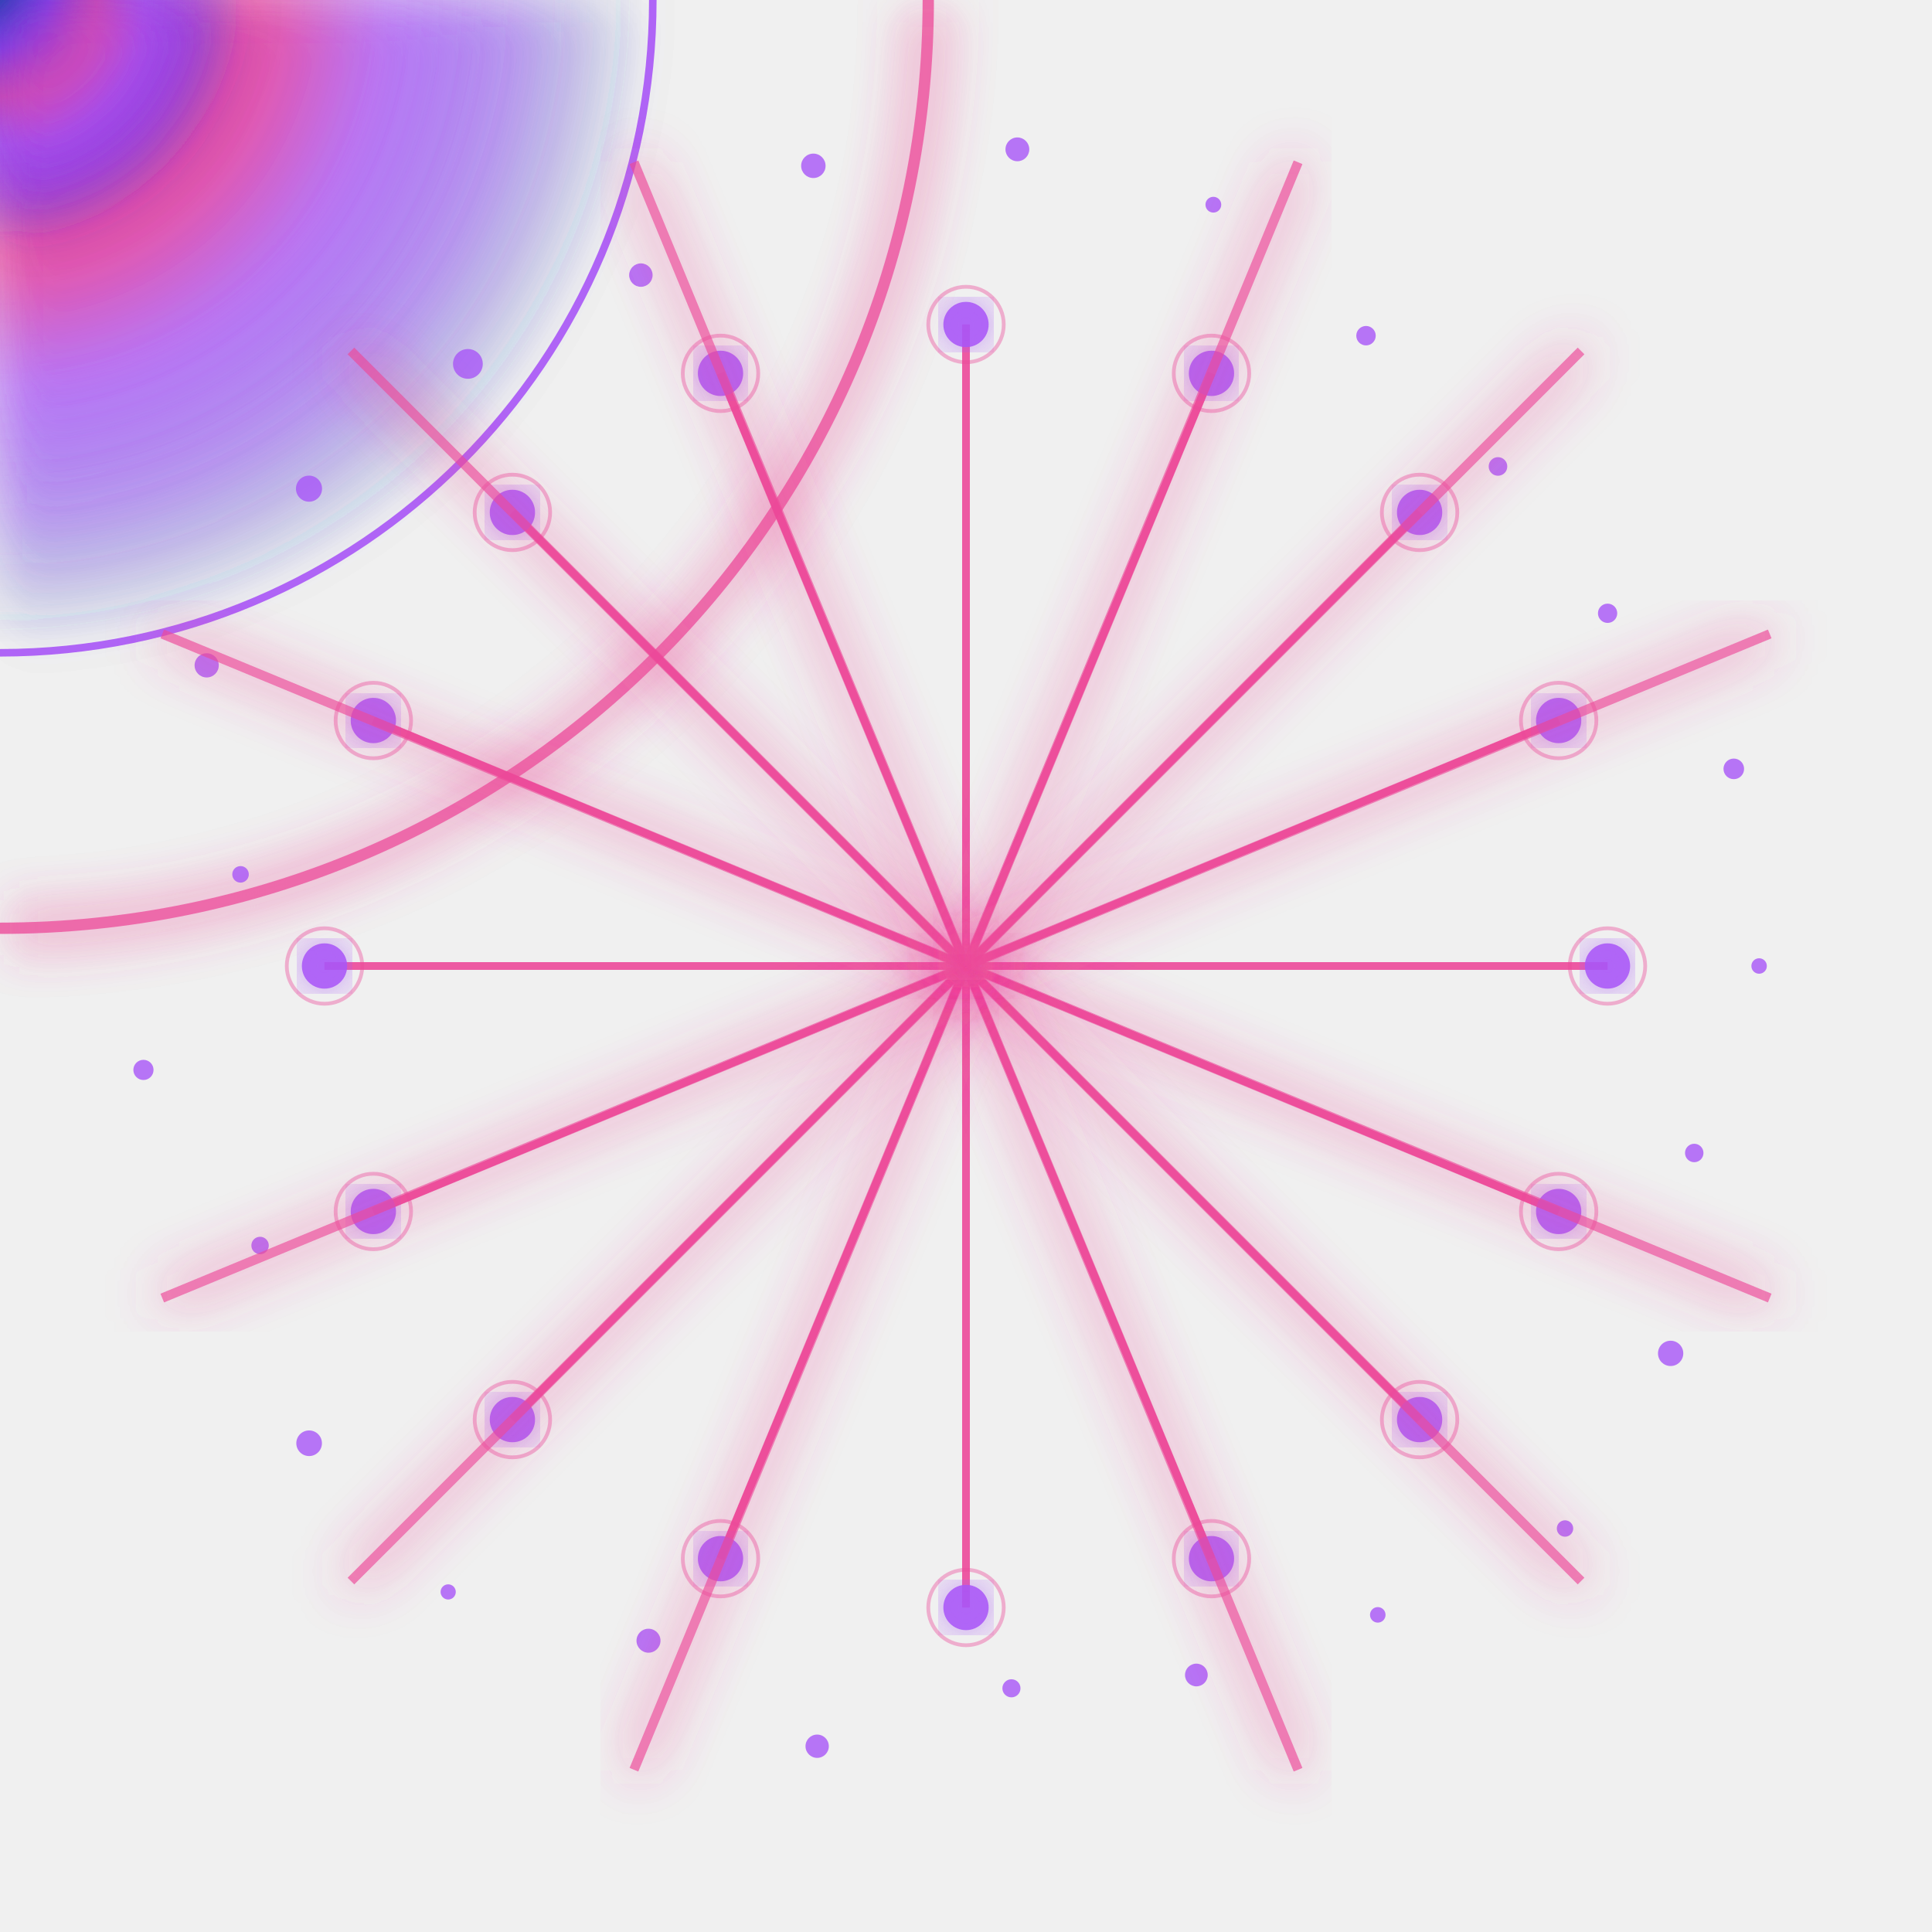
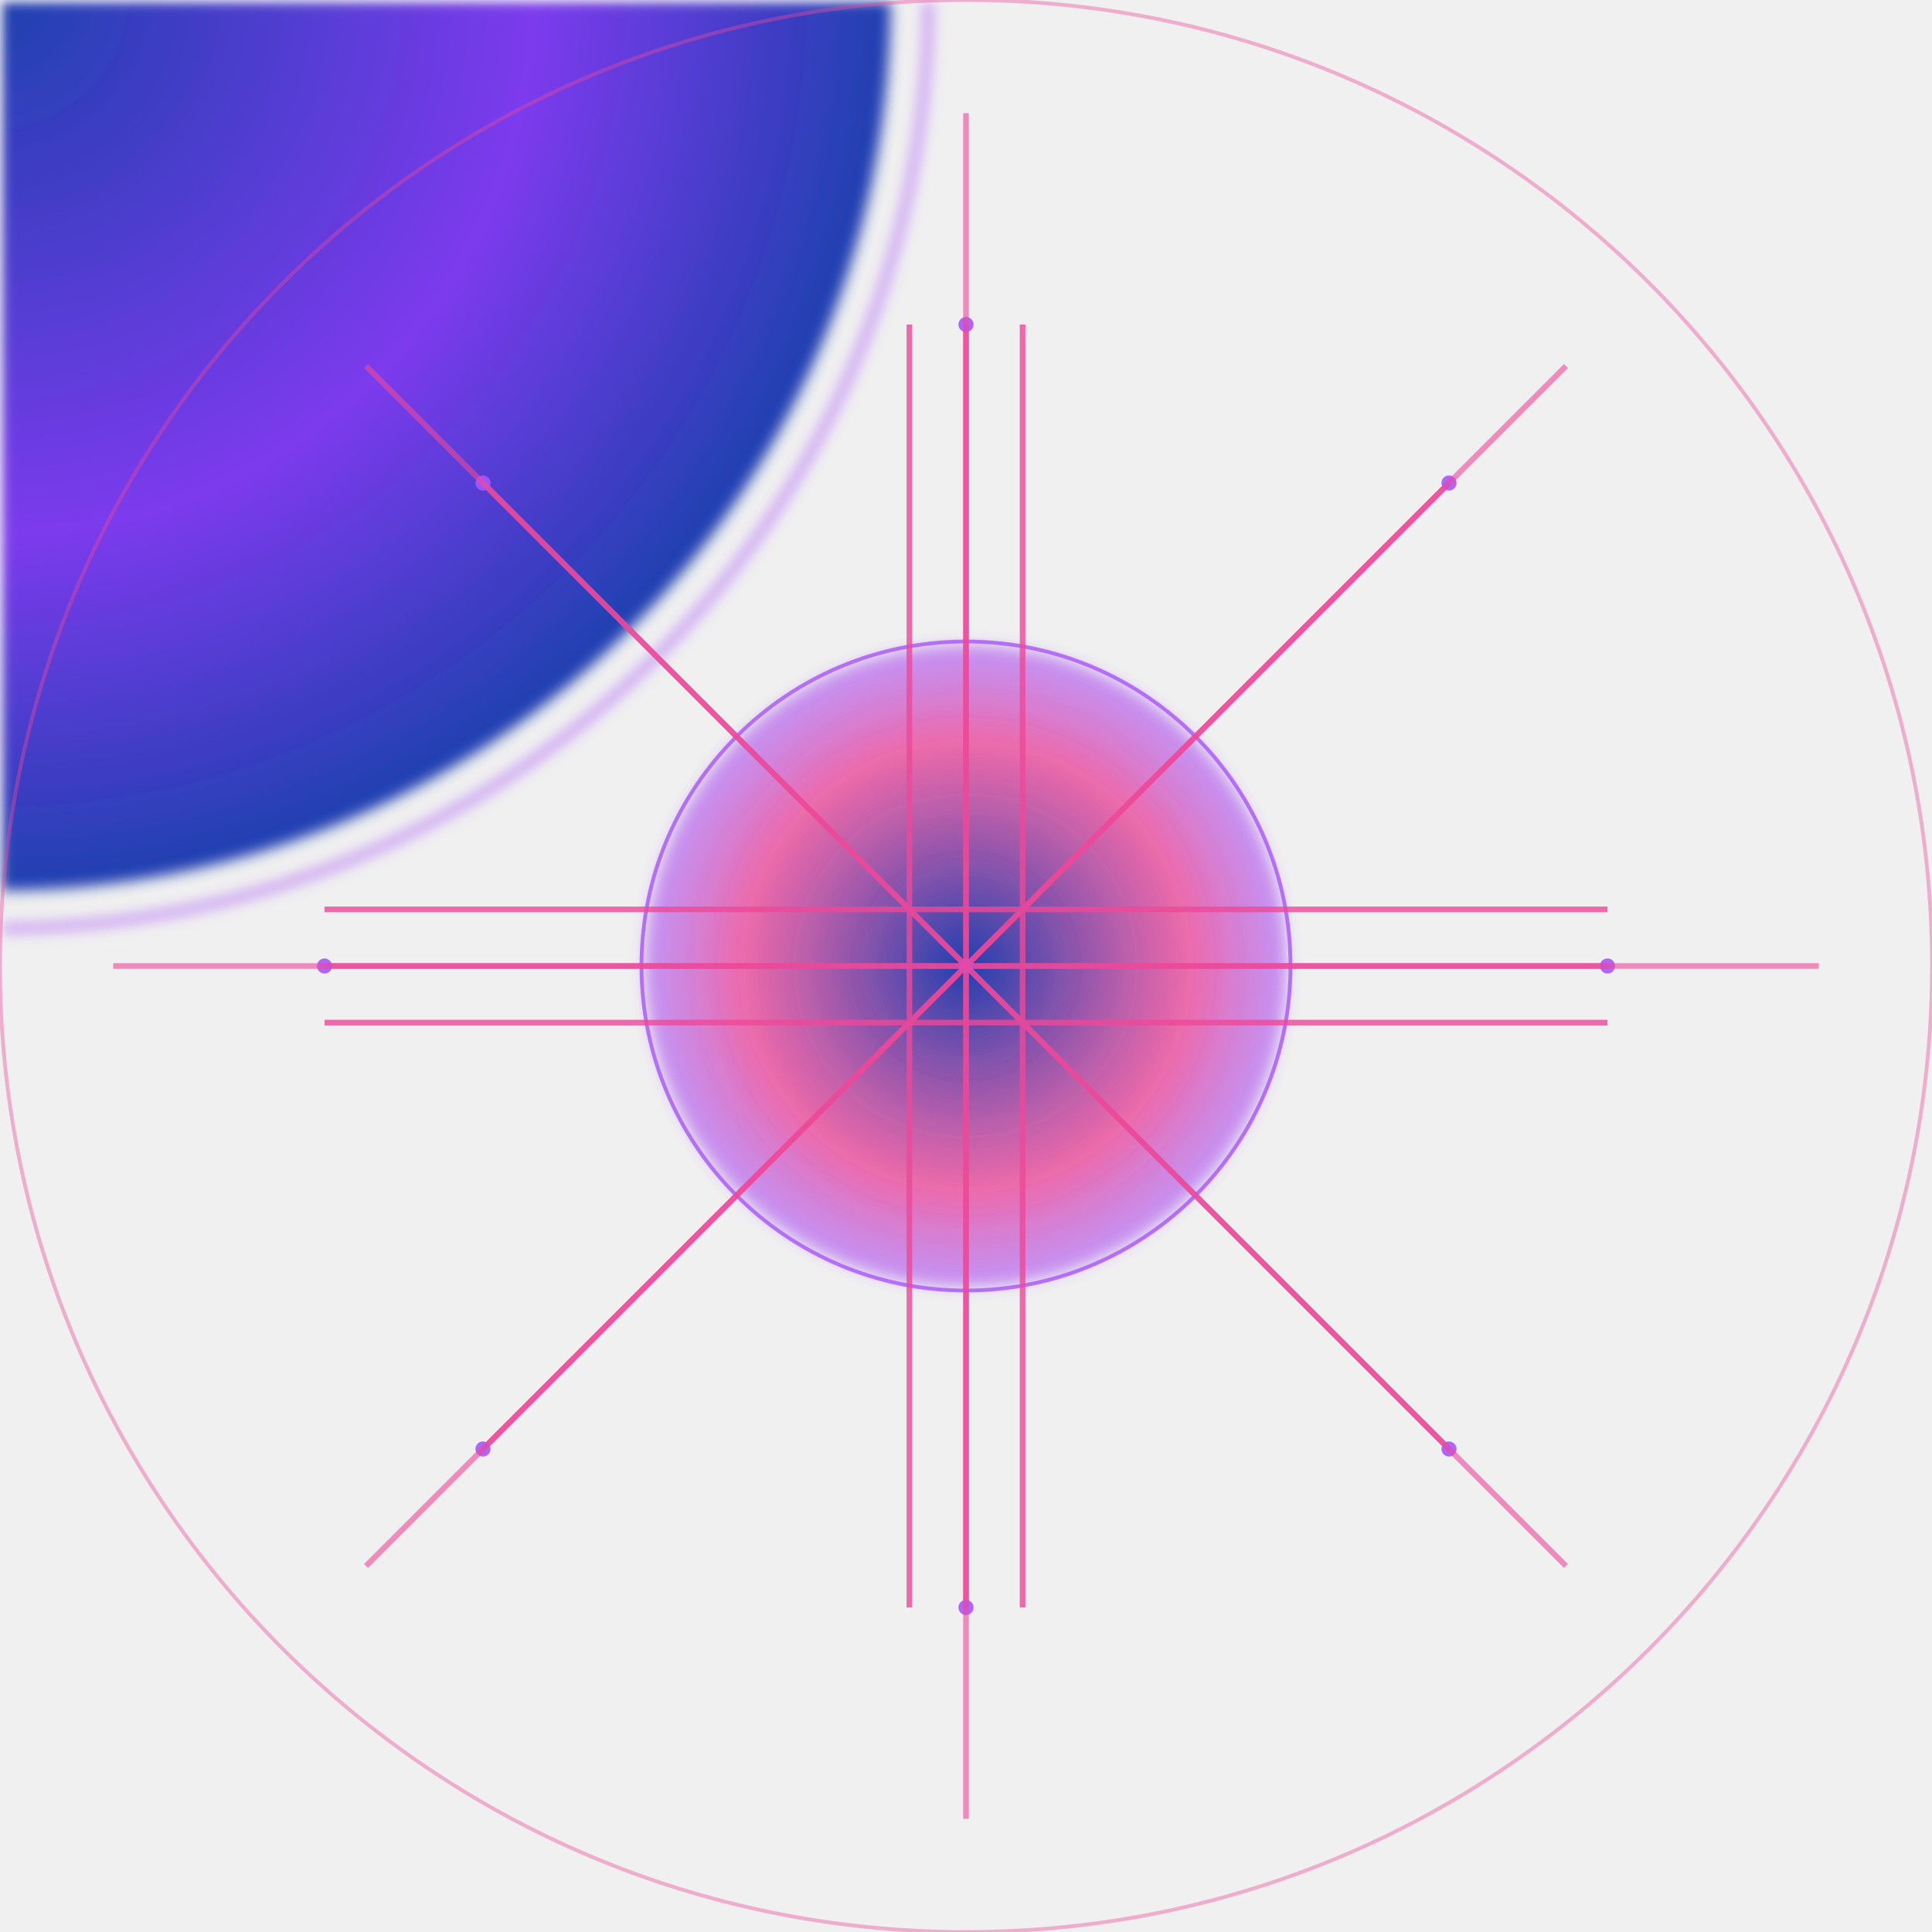
<svg xmlns="http://www.w3.org/2000/svg" baseProfile="full" height="512" version="1.1" viewBox="0 0 512 512" width="512">
  <defs>
-     <radialGradient cx="50%" cy="50%" id="aiMoonGradient-power" r="50%">
+     <radialGradient cx="50%" cy="50%" id="mainGradient-power" r="50%">
+       <stop offset="0%" stop-color="#1e40af" />
+       <stop offset="60%" stop-color="#7c3aed" />
+       <stop offset="100%" stop-color="#1e40af" />
+     </radialGradient>
+     <radialGradient cx="50%" cy="50%" id="haloGradient-power" r="50%">
+       <stop offset="0%" stop-color="#a855f7" stop-opacity="0.8" />
+       <stop offset="50%" stop-color="#a855f7" stop-opacity="0.4" />
+       <stop offset="100%" stop-color="#a855f7" stop-opacity="0.0" />
+     </radialGradient>
+     <radialGradient cx="50%" cy="50%" id="coreGradient-power" r="50%">
      <stop offset="0%" stop-color="#1e40af" stop-opacity="1.0" />
-       <stop offset="20%" stop-color="#7c3aed" stop-opacity="0.8" />
-       <stop offset="40%" stop-color="#ec4899" stop-opacity="0.6" />
-       <stop offset="60%" stop-color="#a855f7" stop-opacity="0.4" />
-       <stop offset="80%" stop-color="#7c3aed" stop-opacity="0.2" />
-       <stop offset="100%" stop-color="#1e40af" stop-opacity="0.0" />
+       <stop offset="70%" stop-color="#ec4899" stop-opacity="0.8" />
+       <stop offset="100%" stop-color="#a855f7" stop-opacity="0.6" />
    </radialGradient>
-     <filter id="aiMainGlow-power">
-       <feGaussianBlur in="SourceGraphic" stdDeviation="7.2" />
-       <feMerge>
-         <feMergeNode in="SourceGraphic" />
-         <feMergeNode />
-         <feMergeNode />
-       </feMerge>
+     <filter id="glow-power">
+       <feGaussianBlur in="SourceGraphic" stdDeviation="1.8" />
    </filter>
-     <filter id="aiTurbulence-power">
-       <feTurbulence baseFrequency="0.005" numOctaves="6" seed="42" stitchTiles="stitch" type="fractalNoise" />
-     </filter>
-     <mask id="aiDepthMask-power">
-       <circle cx="0" cy="0" fill="white" r="45%" />
-     </mask>
-     <pattern height="30" id="aiNeuralPattern-power" patternUnits="userSpaceOnUse" width="30" x="0" y="0">
-       <line opacity="0.4" stroke="#ec4899" stroke-width="0.8" x1="0" x2="0" y1="0" y2="30" />
-       <line opacity="0.4" stroke="#ec4899" stroke-width="0.8" x1="0" x2="30" y1="0" y2="0" />
-       <line opacity="0.4" stroke="#ec4899" stroke-width="0.8" x1="5" x2="5" y1="0" y2="30" />
-       <line opacity="0.4" stroke="#ec4899" stroke-width="0.8" x1="0" x2="30" y1="5" y2="5" />
-       <line opacity="0.4" stroke="#ec4899" stroke-width="0.8" x1="10" x2="10" y1="0" y2="30" />
-       <line opacity="0.4" stroke="#ec4899" stroke-width="0.8" x1="0" x2="30" y1="10" y2="10" />
-       <line opacity="0.4" stroke="#ec4899" stroke-width="0.8" x1="15" x2="15" y1="0" y2="30" />
-       <line opacity="0.4" stroke="#ec4899" stroke-width="0.8" x1="0" x2="30" y1="15" y2="15" />
-       <line opacity="0.4" stroke="#ec4899" stroke-width="0.8" x1="20" x2="20" y1="0" y2="30" />
-       <line opacity="0.4" stroke="#ec4899" stroke-width="0.8" x1="0" x2="30" y1="20" y2="20" />
-       <line opacity="0.4" stroke="#ec4899" stroke-width="0.8" x1="25" x2="25" y1="0" y2="30" />
-       <line opacity="0.4" stroke="#ec4899" stroke-width="0.8" x1="0" x2="30" y1="25" y2="25" />
-       <line opacity="0.4" stroke="#ec4899" stroke-width="0.8" x1="30" x2="30" y1="0" y2="30" />
-       <line opacity="0.4" stroke="#ec4899" stroke-width="0.8" x1="0" x2="30" y1="30" y2="30" />
-     </pattern>
  </defs>
-   <circle cx="0" cy="0" fill="url(#aiMoonGradient-power)" filter="url(#aiMainGlow-power)" r="170" />
-   <circle cx="0" cy="0" fill="none" opacity="0.9" r="173" stroke="#a855f7" stroke-width="2" />
-   <circle cx="0" cy="0" fill="none" filter="url(#aiMainGlow-power)" opacity="0.8" r="246" stroke="#ec4899" stroke-width="3">
-     <animate attributeName="opacity" dur="3.333s" repeatCount="indefinite" values="0.8;0.2;0.8" />
+   <circle cx="0" cy="0" fill="url(#mainGradient-power)" filter="url(#glow-power)" r="236" />
+   <circle cx="0" cy="0" fill="none" filter="url(#glow-power)" opacity="0.7" r="246" stroke="#a855f7" stroke-width="2">
+     <animate attributeName="opacity" dur="2.0s" repeatCount="indefinite" values="0.7;0.3;0.7" />
  </circle>
-   <circle cx="0" cy="0" fill="url(#aiMoonGradient-power)" filter="url(#aiMainGlow-power)" r="64" />
-   <g filter="url(#aiMainGlow-power)" opacity="0.9">
-     <path d="M248 244 L256 252 L264 244 L256 256 Z" fill="white" opacity="0.9" />
+   <circle cx="256" cy="256" fill="none" opacity="0.4" r="256" stroke="#ec4899" stroke-width="1" />
+   <circle cx="256" cy="256" fill="url(#coreGradient-power)" filter="url(#glow-power)" r="85" />
+   <circle cx="256" cy="256" fill="none" opacity="0.8" r="86" stroke="#a855f7" stroke-width="1" />
+   <g fill="none" opacity="0.8" stroke="#ec4899" stroke-width="1.5">
+     <path d="M86 256 L426 256" />
+     <path d="M86 241 L426 241" />
+     <path d="M86 271 L426 271" />
+     <path d="M256 86 L256 426" />
+     <path d="M241 86 L241 426" />
+     <path d="M271 86 L271 426" />
+     <path d="M128 128 L384 384" />
+     <path d="M128 384 L384 128" />
  </g>
-   <g fill="none" opacity="0.9" stroke="#ec4899" stroke-width="2">
-     <path d="M426.0,256.0 L86.0,256.0" />
-     <path d="M413.06,321.056 L98.94,190.944" />
-     <path d="M376.208,376.208 L135.792,135.792" />
-     <path d="M321.056,413.06 L190.944,98.94" />
-     <path d="M256.0,426.0 L256,86.0" />
-     <path d="M190.944,413.06 L321.056,98.94" />
-     <path d="M135.792,376.208 L376.208,135.792" />
-     <path d="M98.94,321.056 L413.06,190.944" />
-     <path d="M86.0,256.0 L426.0,256" />
-     <path d="M98.94,190.944 L413.06,321.056" />
-     <path d="M135.792,135.792 L376.208,376.208" />
-     <path d="M190.944,98.94 L321.056,413.06" />
-     <path d="M256,86.0 L256,426.0" />
-     <path d="M321.056,98.94 L190.944,413.06" />
-     <path d="M376.208,135.792 L135.792,376.208" />
-     <path d="M413.06,190.944 L98.94,321.056" />
-   </g>
-   <circle cx="426.0" cy="256.0" fill="#a855f7" filter="url(#aiMainGlow-power)" opacity="0.9" r="6" />
-   <circle cx="426.0" cy="256.0" fill="none" opacity="0.4" r="10" stroke="#ec4899" stroke-width="1" />
-   <circle cx="413.06" cy="321.056" fill="#a855f7" filter="url(#aiMainGlow-power)" opacity="0.9" r="6" />
-   <circle cx="413.06" cy="321.056" fill="none" opacity="0.4" r="10" stroke="#ec4899" stroke-width="1" />
-   <circle cx="376.208" cy="376.208" fill="#a855f7" filter="url(#aiMainGlow-power)" opacity="0.9" r="6" />
-   <circle cx="376.208" cy="376.208" fill="none" opacity="0.4" r="10" stroke="#ec4899" stroke-width="1" />
-   <circle cx="321.056" cy="413.06" fill="#a855f7" filter="url(#aiMainGlow-power)" opacity="0.9" r="6" />
-   <circle cx="321.056" cy="413.06" fill="none" opacity="0.4" r="10" stroke="#ec4899" stroke-width="1" />
-   <circle cx="256.0" cy="426.0" fill="#a855f7" filter="url(#aiMainGlow-power)" opacity="0.9" r="6" />
-   <circle cx="256.0" cy="426.0" fill="none" opacity="0.4" r="10" stroke="#ec4899" stroke-width="1" />
-   <circle cx="190.944" cy="413.06" fill="#a855f7" filter="url(#aiMainGlow-power)" opacity="0.9" r="6" />
-   <circle cx="190.944" cy="413.06" fill="none" opacity="0.4" r="10" stroke="#ec4899" stroke-width="1" />
-   <circle cx="135.792" cy="376.208" fill="#a855f7" filter="url(#aiMainGlow-power)" opacity="0.9" r="6" />
-   <circle cx="135.792" cy="376.208" fill="none" opacity="0.4" r="10" stroke="#ec4899" stroke-width="1" />
-   <circle cx="98.94" cy="321.056" fill="#a855f7" filter="url(#aiMainGlow-power)" opacity="0.9" r="6" />
-   <circle cx="98.94" cy="321.056" fill="none" opacity="0.4" r="10" stroke="#ec4899" stroke-width="1" />
-   <circle cx="86.0" cy="256.0" fill="#a855f7" filter="url(#aiMainGlow-power)" opacity="0.9" r="6" />
-   <circle cx="86.0" cy="256.0" fill="none" opacity="0.4" r="10" stroke="#ec4899" stroke-width="1" />
-   <circle cx="98.94" cy="190.944" fill="#a855f7" filter="url(#aiMainGlow-power)" opacity="0.9" r="6" />
-   <circle cx="98.94" cy="190.944" fill="none" opacity="0.4" r="10" stroke="#ec4899" stroke-width="1" />
-   <circle cx="135.792" cy="135.792" fill="#a855f7" filter="url(#aiMainGlow-power)" opacity="0.9" r="6" />
-   <circle cx="135.792" cy="135.792" fill="none" opacity="0.4" r="10" stroke="#ec4899" stroke-width="1" />
-   <circle cx="190.944" cy="98.94" fill="#a855f7" filter="url(#aiMainGlow-power)" opacity="0.9" r="6" />
-   <circle cx="190.944" cy="98.94" fill="none" opacity="0.4" r="10" stroke="#ec4899" stroke-width="1" />
-   <circle cx="256" cy="86.0" fill="#a855f7" filter="url(#aiMainGlow-power)" opacity="0.9" r="6" />
-   <circle cx="256" cy="86.0" fill="none" opacity="0.4" r="10" stroke="#ec4899" stroke-width="1" />
-   <circle cx="321.056" cy="98.94" fill="#a855f7" filter="url(#aiMainGlow-power)" opacity="0.9" r="6" />
-   <circle cx="321.056" cy="98.94" fill="none" opacity="0.4" r="10" stroke="#ec4899" stroke-width="1" />
-   <circle cx="376.208" cy="135.792" fill="#a855f7" filter="url(#aiMainGlow-power)" opacity="0.9" r="6" />
-   <circle cx="376.208" cy="135.792" fill="none" opacity="0.4" r="10" stroke="#ec4899" stroke-width="1" />
-   <circle cx="413.06" cy="190.944" fill="#a855f7" filter="url(#aiMainGlow-power)" opacity="0.9" r="6" />
-   <circle cx="413.06" cy="190.944" fill="none" opacity="0.4" r="10" stroke="#ec4899" stroke-width="1" />
-   <circle cx="466.183" cy="256.0" fill="#a855f7" opacity="0.8" r="2.05">
-     <animate attributeName="opacity" begin="0.0s" dur="2.0s" repeatCount="indefinite" values="0.8;0.2;0.8" />
+   <circle cx="256" cy="256" fill="#a855f7" opacity="0.9" r="2">
+     <animate attributeName="opacity" begin="0.0s" dur="1.333s" repeatCount="indefinite" values="0.9;0.3;0.9" />
  </circle>
-   <circle cx="448.991" cy="305.552" fill="#a855f7" opacity="0.8" r="2.446">
-     <animate attributeName="opacity" begin="0.1s" dur="2.0s" repeatCount="indefinite" values="0.8;0.2;0.8" />
+   <circle cx="86" cy="256" fill="#a855f7" opacity="0.9" r="2">
+     <animate attributeName="opacity" begin="0.1s" dur="1.333s" repeatCount="indefinite" values="0.9;0.3;0.9" />
  </circle>
-   <circle cx="442.736" cy="358.659" fill="#a855f7" opacity="0.8" r="3.353">
-     <animate attributeName="opacity" begin="0.2s" dur="2.0s" repeatCount="indefinite" values="0.8;0.2;0.8" />
+   <circle cx="426" cy="256" fill="#a855f7" opacity="0.9" r="2">
+     <animate attributeName="opacity" begin="0.2s" dur="1.333s" repeatCount="indefinite" values="0.9;0.3;0.9" />
  </circle>
-   <circle cx="414.744" cy="405.071" fill="#a855f7" opacity="0.8" r="2.174">
-     <animate attributeName="opacity" begin="0.3s" dur="2.0s" repeatCount="indefinite" values="0.8;0.2;0.8" />
+   <circle cx="256" cy="86" fill="#a855f7" opacity="0.9" r="2">
+     <animate attributeName="opacity" begin="0.3s" dur="1.333s" repeatCount="indefinite" values="0.9;0.3;0.9" />
  </circle>
-   <circle cx="365.125" cy="427.954" fill="#a855f7" opacity="0.8" r="2.06">
-     <animate attributeName="opacity" begin="0.4s" dur="2.0s" repeatCount="indefinite" values="0.8;0.2;0.8" />
+   <circle cx="256" cy="426" fill="#a855f7" opacity="0.9" r="2">
+     <animate attributeName="opacity" begin="0.4s" dur="1.333s" repeatCount="indefinite" values="0.9;0.3;0.9" />
  </circle>
-   <circle cx="317.049" cy="443.89" fill="#a855f7" opacity="0.8" r="3.011">
-     <animate attributeName="opacity" begin="0.5s" dur="2.0s" repeatCount="indefinite" values="0.8;0.2;0.8" />
+   <circle cx="128" cy="128" fill="#a855f7" opacity="0.9" r="2">
+     <animate attributeName="opacity" begin="0.5s" dur="1.333s" repeatCount="indefinite" values="0.9;0.3;0.9" />
  </circle>
-   <circle cx="268.043" cy="447.418" fill="#a855f7" opacity="0.8" r="2.398">
-     <animate attributeName="opacity" begin="0.6s" dur="2.0s" repeatCount="indefinite" values="0.8;0.2;0.8" />
+   <circle cx="384" cy="384" fill="#a855f7" opacity="0.9" r="2">
+     <animate attributeName="opacity" begin="0.6s" dur="1.333s" repeatCount="indefinite" values="0.9;0.3;0.9" />
  </circle>
-   <circle cx="216.557" cy="462.768" fill="#a855f7" opacity="0.8" r="3.09">
-     <animate attributeName="opacity" begin="0.7s" dur="2.0s" repeatCount="indefinite" values="0.8;0.2;0.8" />
+   <circle cx="128" cy="384" fill="#a855f7" opacity="0.9" r="2">
+     <animate attributeName="opacity" begin="0.7s" dur="1.333s" repeatCount="indefinite" values="0.9;0.3;0.9" />
  </circle>
-   <circle cx="171.86" cy="434.806" fill="#a855f7" opacity="0.8" r="3.179">
-     <animate attributeName="opacity" begin="0.8s" dur="2.0s" repeatCount="indefinite" values="0.8;0.2;0.8" />
+   <circle cx="384" cy="128" fill="#a855f7" opacity="0.9" r="2">
+     <animate attributeName="opacity" begin="0.8s" dur="1.333s" repeatCount="indefinite" values="0.9;0.3;0.9" />
  </circle>
-   <circle cx="118.774" cy="421.878" fill="#a855f7" opacity="0.8" r="2.013">
-     <animate attributeName="opacity" begin="0.9s" dur="2.0s" repeatCount="indefinite" values="0.8;0.2;0.8" />
-   </circle>
-   <circle cx="81.92" cy="382.476" fill="#a855f7" opacity="0.8" r="3.396">
-     <animate attributeName="opacity" begin="1.0s" dur="2.0s" repeatCount="indefinite" values="0.8;0.2;0.8" />
-   </circle>
-   <circle cx="68.922" cy="330.069" fill="#a855f7" opacity="0.8" r="2.311">
-     <animate attributeName="opacity" begin="1.1s" dur="2.0s" repeatCount="indefinite" values="0.8;0.2;0.8" />
-   </circle>
-   <circle cx="38.016" cy="283.538" fill="#a855f7" opacity="0.8" r="2.673">
-     <animate attributeName="opacity" begin="1.2s" dur="2.0s" repeatCount="indefinite" values="0.8;0.2;0.8" />
-   </circle>
-   <circle cx="63.746" cy="231.713" fill="#a855f7" opacity="0.8" r="2.193">
-     <animate attributeName="opacity" begin="1.3s" dur="2.0s" repeatCount="indefinite" values="0.8;0.2;0.8" />
-   </circle>
-   <circle cx="54.773" cy="176.329" fill="#a855f7" opacity="0.8" r="3.207">
-     <animate attributeName="opacity" begin="1.4s" dur="2.0s" repeatCount="indefinite" values="0.8;0.2;0.8" />
-   </circle>
-   <circle cx="81.888" cy="129.5" fill="#a855f7" opacity="0.8" r="3.459">
-     <animate attributeName="opacity" begin="1.5s" dur="2.0s" repeatCount="indefinite" values="0.8;0.2;0.8" />
-   </circle>
-   <circle cx="123.998" cy="96.437" fill="#a855f7" opacity="0.8" r="3.946">
-     <animate attributeName="opacity" begin="1.6s" dur="2.0s" repeatCount="indefinite" values="0.8;0.2;0.8" />
-   </circle>
-   <circle cx="169.841" cy="72.903" fill="#a855f7" opacity="0.8" r="3.104">
-     <animate attributeName="opacity" begin="1.7s" dur="2.0s" repeatCount="indefinite" values="0.8;0.2;0.8" />
-   </circle>
-   <circle cx="215.548" cy="43.942" fill="#a855f7" opacity="0.8" r="3.237">
-     <animate attributeName="opacity" begin="1.8s" dur="2.0s" repeatCount="indefinite" values="0.8;0.2;0.8" />
-   </circle>
-   <circle cx="269.616" cy="39.577" fill="#a855f7" opacity="0.8" r="3.155">
-     <animate attributeName="opacity" begin="1.9s" dur="2.0s" repeatCount="indefinite" values="0.8;0.2;0.8" />
-   </circle>
-   <circle cx="321.554" cy="54.246" fill="#a855f7" opacity="0.8" r="2.092">
-     <animate attributeName="opacity" begin="2.0s" dur="2.0s" repeatCount="indefinite" values="0.8;0.2;0.8" />
-   </circle>
-   <circle cx="362.006" cy="88.961" fill="#a855f7" opacity="0.8" r="2.579">
-     <animate attributeName="opacity" begin="2.1s" dur="2.0s" repeatCount="indefinite" values="0.8;0.2;0.8" />
-   </circle>
-   <circle cx="396.978" cy="123.613" fill="#a855f7" opacity="0.8" r="2.466">
-     <animate attributeName="opacity" begin="2.2s" dur="2.0s" repeatCount="indefinite" values="0.8;0.2;0.8" />
-   </circle>
-   <circle cx="426.03" cy="162.525" fill="#a855f7" opacity="0.8" r="2.556">
-     <animate attributeName="opacity" begin="2.3s" dur="2.0s" repeatCount="indefinite" values="0.8;0.2;0.8" />
-   </circle>
-   <circle cx="459.471" cy="203.758" fill="#a855f7" opacity="0.8" r="2.73">
-     <animate attributeName="opacity" begin="2.4s" dur="2.0s" repeatCount="indefinite" values="0.8;0.2;0.8" />
-   </circle>
-   <line filter="url(#aiMainGlow-power)" opacity="0.7" stroke="#ec4899" stroke-width="2.5" x1="256" x2="487" y1="256" y2="256">
-     <animate attributeName="opacity" begin="0.0s" dur="2.667s" repeatCount="indefinite" values="0.7;0.3;0.7" />
+   <line opacity="0.6" stroke="#ec4899" stroke-width="1.5" x1="256" x2="482" y1="256" y2="256">
+     <animate attributeName="opacity" begin="0.0s" dur="2.0s" repeatCount="indefinite" values="0.6;1.0;0.6" />
  </line>
-   <line filter="url(#aiMainGlow-power)" opacity="0.7" stroke="#ec4899" stroke-width="2.5" x1="256" x2="469" y1="256" y2="344">
-     <animate attributeName="opacity" begin="0.15s" dur="2.667s" repeatCount="indefinite" values="0.7;0.3;0.7" />
+   <line opacity="0.6" stroke="#ec4899" stroke-width="1.5" x1="256" x2="415" y1="256" y2="415">
+     <animate attributeName="opacity" begin="0.2s" dur="2.0s" repeatCount="indefinite" values="0.6;1.0;0.6" />
  </line>
-   <line filter="url(#aiMainGlow-power)" opacity="0.7" stroke="#ec4899" stroke-width="2.5" x1="256" x2="419" y1="256" y2="419">
-     <animate attributeName="opacity" begin="0.3s" dur="2.667s" repeatCount="indefinite" values="0.7;0.3;0.7" />
+   <line opacity="0.6" stroke="#ec4899" stroke-width="1.5" x1="256" x2="256" y1="256" y2="482">
+     <animate attributeName="opacity" begin="0.4s" dur="2.0s" repeatCount="indefinite" values="0.6;1.0;0.6" />
  </line>
-   <line filter="url(#aiMainGlow-power)" opacity="0.7" stroke="#ec4899" stroke-width="2.5" x1="256" x2="344" y1="256" y2="469">
-     <animate attributeName="opacity" begin="0.45s" dur="2.667s" repeatCount="indefinite" values="0.7;0.3;0.7" />
+   <line opacity="0.6" stroke="#ec4899" stroke-width="1.5" x1="256" x2="97" y1="256" y2="415">
+     <animate attributeName="opacity" begin="0.6s" dur="2.0s" repeatCount="indefinite" values="0.6;1.0;0.6" />
  </line>
-   <line filter="url(#aiMainGlow-power)" opacity="0.7" stroke="#ec4899" stroke-width="2.5" x1="256" x2="256" y1="256" y2="487">
-     <animate attributeName="opacity" begin="0.6s" dur="2.667s" repeatCount="indefinite" values="0.7;0.3;0.7" />
+   <line opacity="0.6" stroke="#ec4899" stroke-width="1.5" x1="256" x2="30" y1="256" y2="256">
+     <animate attributeName="opacity" begin="0.8s" dur="2.0s" repeatCount="indefinite" values="0.6;1.0;0.6" />
  </line>
-   <line filter="url(#aiMainGlow-power)" opacity="0.7" stroke="#ec4899" stroke-width="2.5" x1="256" x2="168" y1="256" y2="469">
-     <animate attributeName="opacity" begin="0.75s" dur="2.667s" repeatCount="indefinite" values="0.7;0.3;0.7" />
+   <line opacity="0.6" stroke="#ec4899" stroke-width="1.5" x1="256" x2="97" y1="256" y2="97">
+     <animate attributeName="opacity" begin="1.0s" dur="2.0s" repeatCount="indefinite" values="0.6;1.0;0.6" />
  </line>
-   <line filter="url(#aiMainGlow-power)" opacity="0.7" stroke="#ec4899" stroke-width="2.5" x1="256" x2="93" y1="256" y2="419">
-     <animate attributeName="opacity" begin="0.9s" dur="2.667s" repeatCount="indefinite" values="0.7;0.3;0.7" />
+   <line opacity="0.6" stroke="#ec4899" stroke-width="1.5" x1="256" x2="256" y1="256" y2="30">
+     <animate attributeName="opacity" begin="1.2s" dur="2.0s" repeatCount="indefinite" values="0.6;1.0;0.6" />
  </line>
-   <line filter="url(#aiMainGlow-power)" opacity="0.7" stroke="#ec4899" stroke-width="2.5" x1="256" x2="43" y1="256" y2="344">
-     <animate attributeName="opacity" begin="1.05s" dur="2.667s" repeatCount="indefinite" values="0.7;0.3;0.7" />
-   </line>
-   <line filter="url(#aiMainGlow-power)" opacity="0.7" stroke="#ec4899" stroke-width="2.5" x1="256" x2="25" y1="256" y2="256">
-     <animate attributeName="opacity" begin="1.2s" dur="2.667s" repeatCount="indefinite" values="0.7;0.3;0.7" />
-   </line>
-   <line filter="url(#aiMainGlow-power)" opacity="0.7" stroke="#ec4899" stroke-width="2.5" x1="256" x2="43" y1="256" y2="168">
-     <animate attributeName="opacity" begin="1.35s" dur="2.667s" repeatCount="indefinite" values="0.7;0.3;0.7" />
-   </line>
-   <line filter="url(#aiMainGlow-power)" opacity="0.7" stroke="#ec4899" stroke-width="2.5" x1="256" x2="93" y1="256" y2="93">
-     <animate attributeName="opacity" begin="1.5s" dur="2.667s" repeatCount="indefinite" values="0.7;0.3;0.7" />
-   </line>
-   <line filter="url(#aiMainGlow-power)" opacity="0.7" stroke="#ec4899" stroke-width="2.5" x1="256" x2="168" y1="256" y2="43">
-     <animate attributeName="opacity" begin="1.65s" dur="2.667s" repeatCount="indefinite" values="0.7;0.3;0.7" />
-   </line>
-   <line filter="url(#aiMainGlow-power)" opacity="0.7" stroke="#ec4899" stroke-width="2.5" x1="256" x2="256" y1="256" y2="25">
-     <animate attributeName="opacity" begin="1.8s" dur="2.667s" repeatCount="indefinite" values="0.7;0.3;0.7" />
-   </line>
-   <line filter="url(#aiMainGlow-power)" opacity="0.7" stroke="#ec4899" stroke-width="2.5" x1="256" x2="344" y1="256" y2="43">
-     <animate attributeName="opacity" begin="1.95s" dur="2.667s" repeatCount="indefinite" values="0.7;0.3;0.7" />
-   </line>
-   <line filter="url(#aiMainGlow-power)" opacity="0.7" stroke="#ec4899" stroke-width="2.5" x1="256" x2="419" y1="256" y2="93">
-     <animate attributeName="opacity" begin="2.1s" dur="2.667s" repeatCount="indefinite" values="0.7;0.3;0.7" />
-   </line>
-   <line filter="url(#aiMainGlow-power)" opacity="0.7" stroke="#ec4899" stroke-width="2.5" x1="256" x2="469" y1="256" y2="168">
-     <animate attributeName="opacity" begin="2.25s" dur="2.667s" repeatCount="indefinite" values="0.7;0.3;0.7" />
+   <line opacity="0.6" stroke="#ec4899" stroke-width="1.5" x1="256" x2="415" y1="256" y2="97">
+     <animate attributeName="opacity" begin="1.4s" dur="2.0s" repeatCount="indefinite" values="0.6;1.0;0.6" />
  </line>
</svg>
